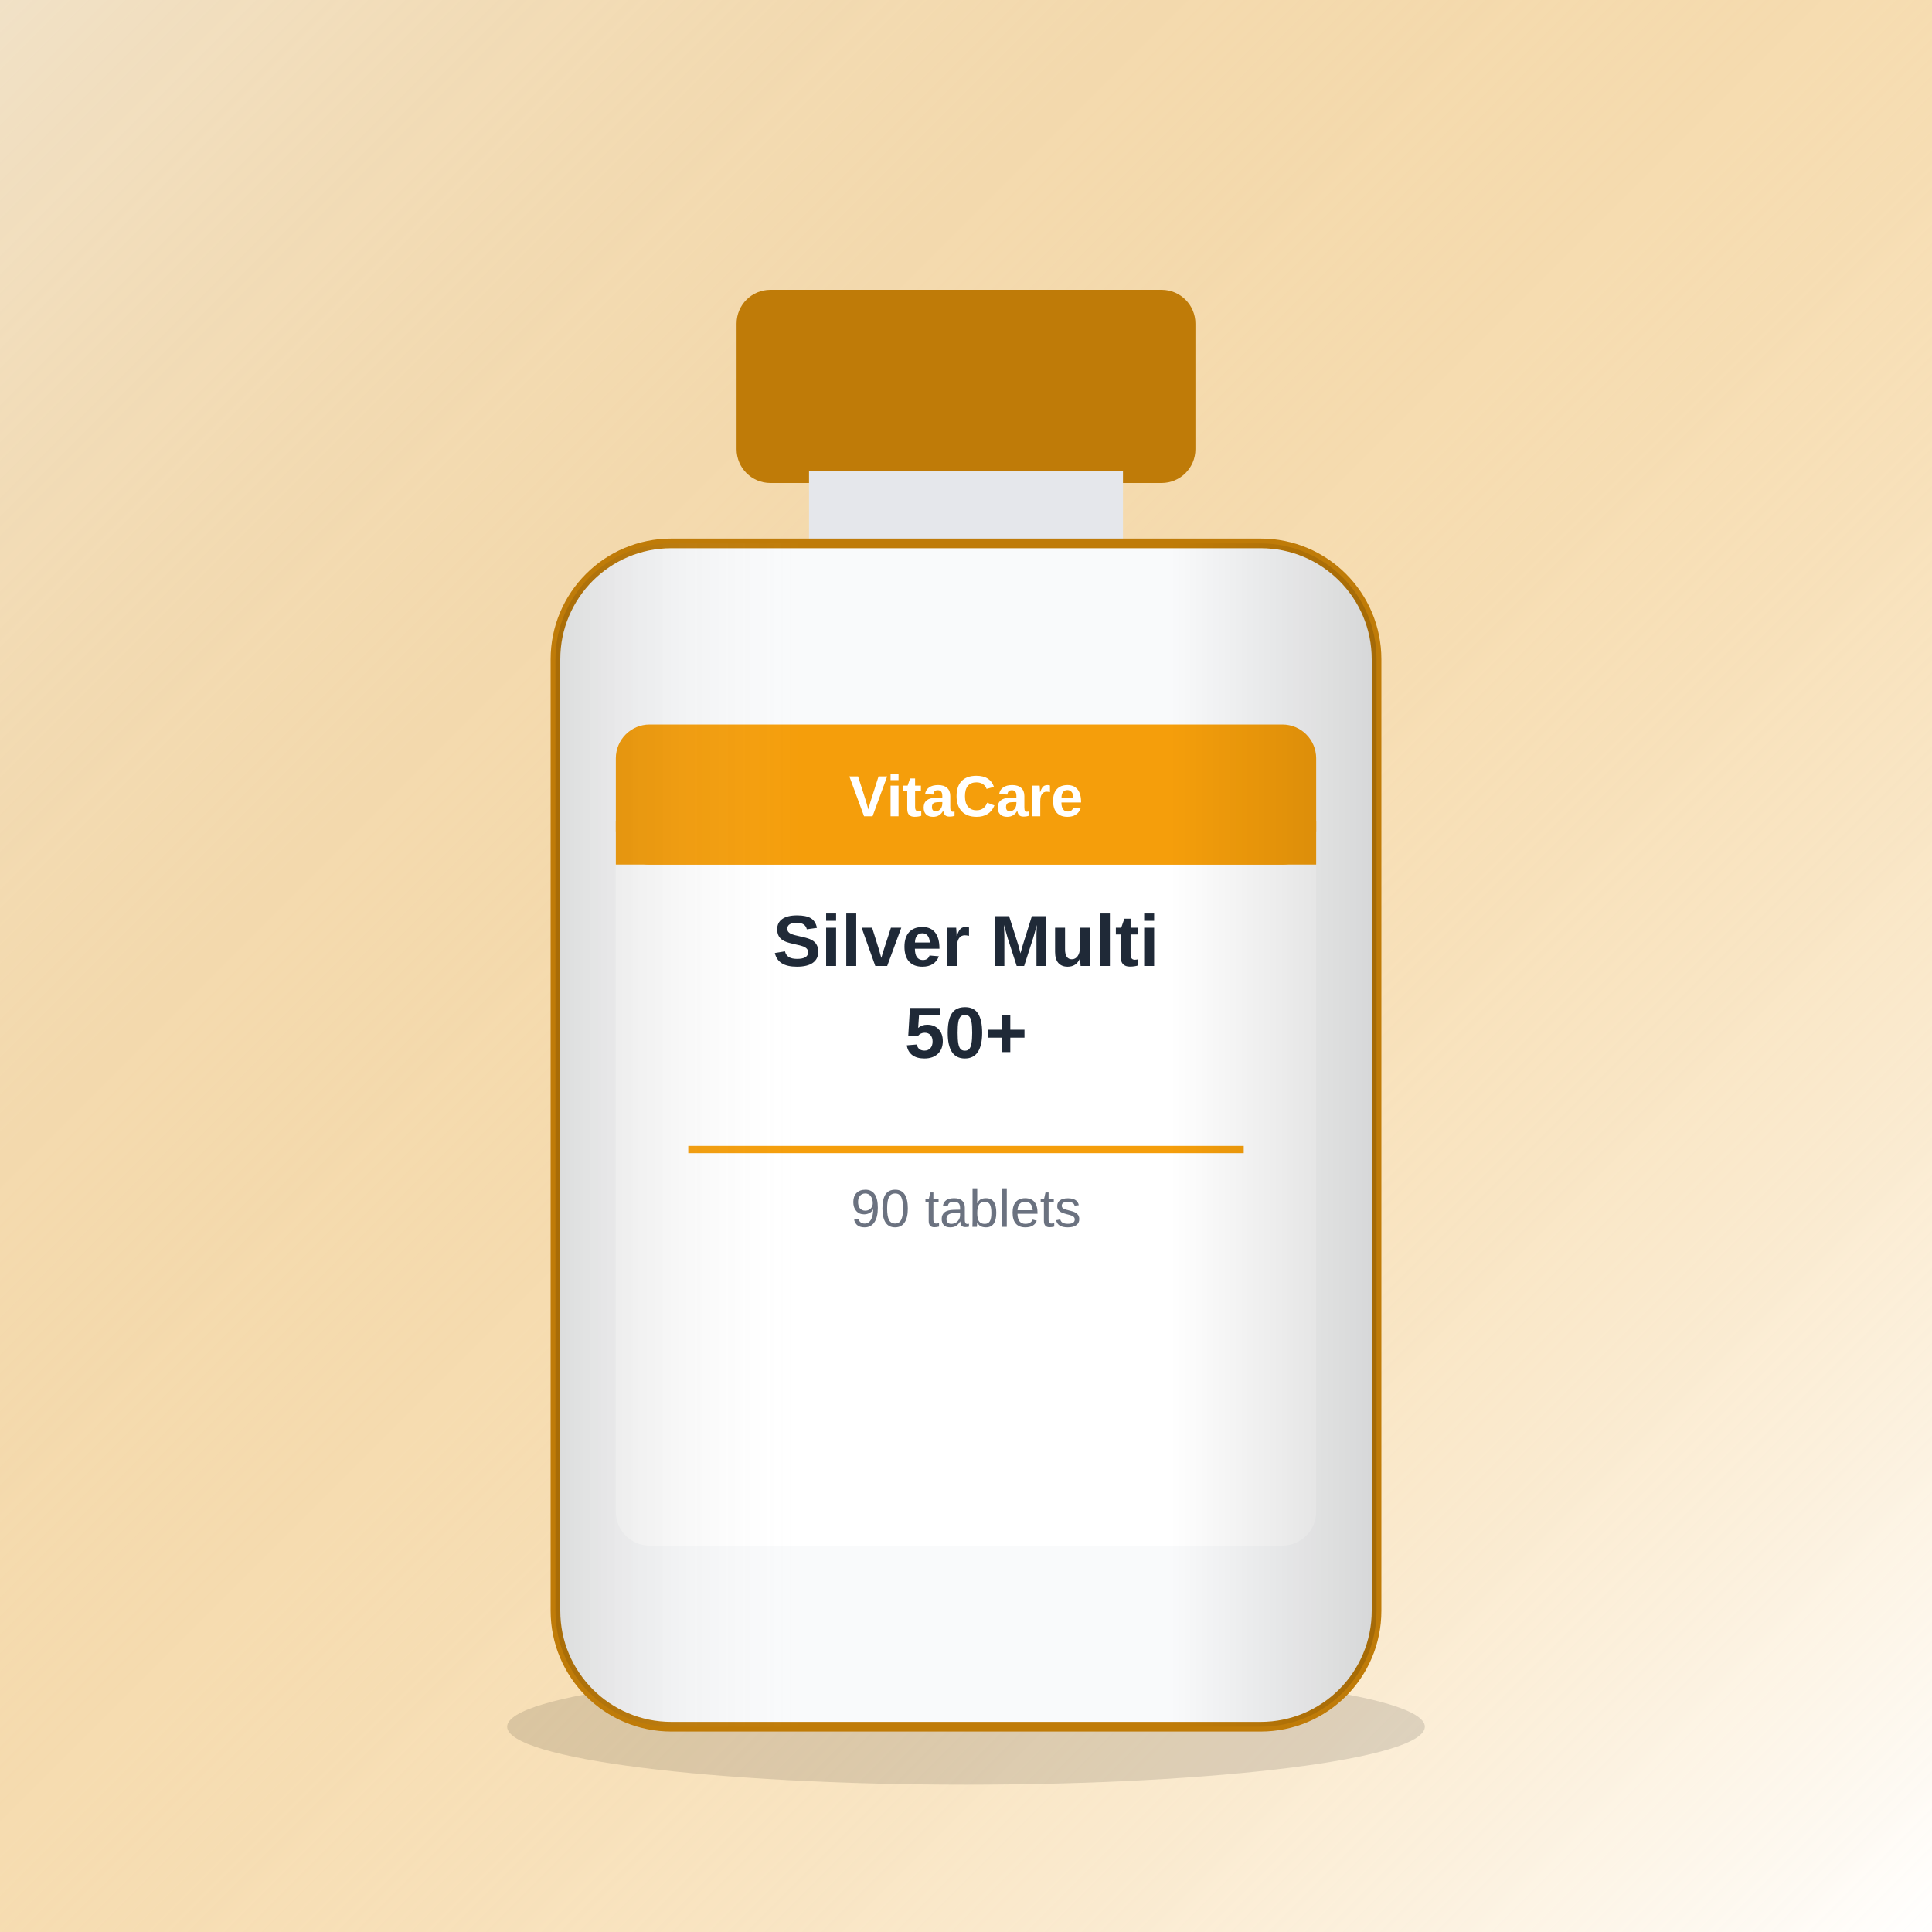
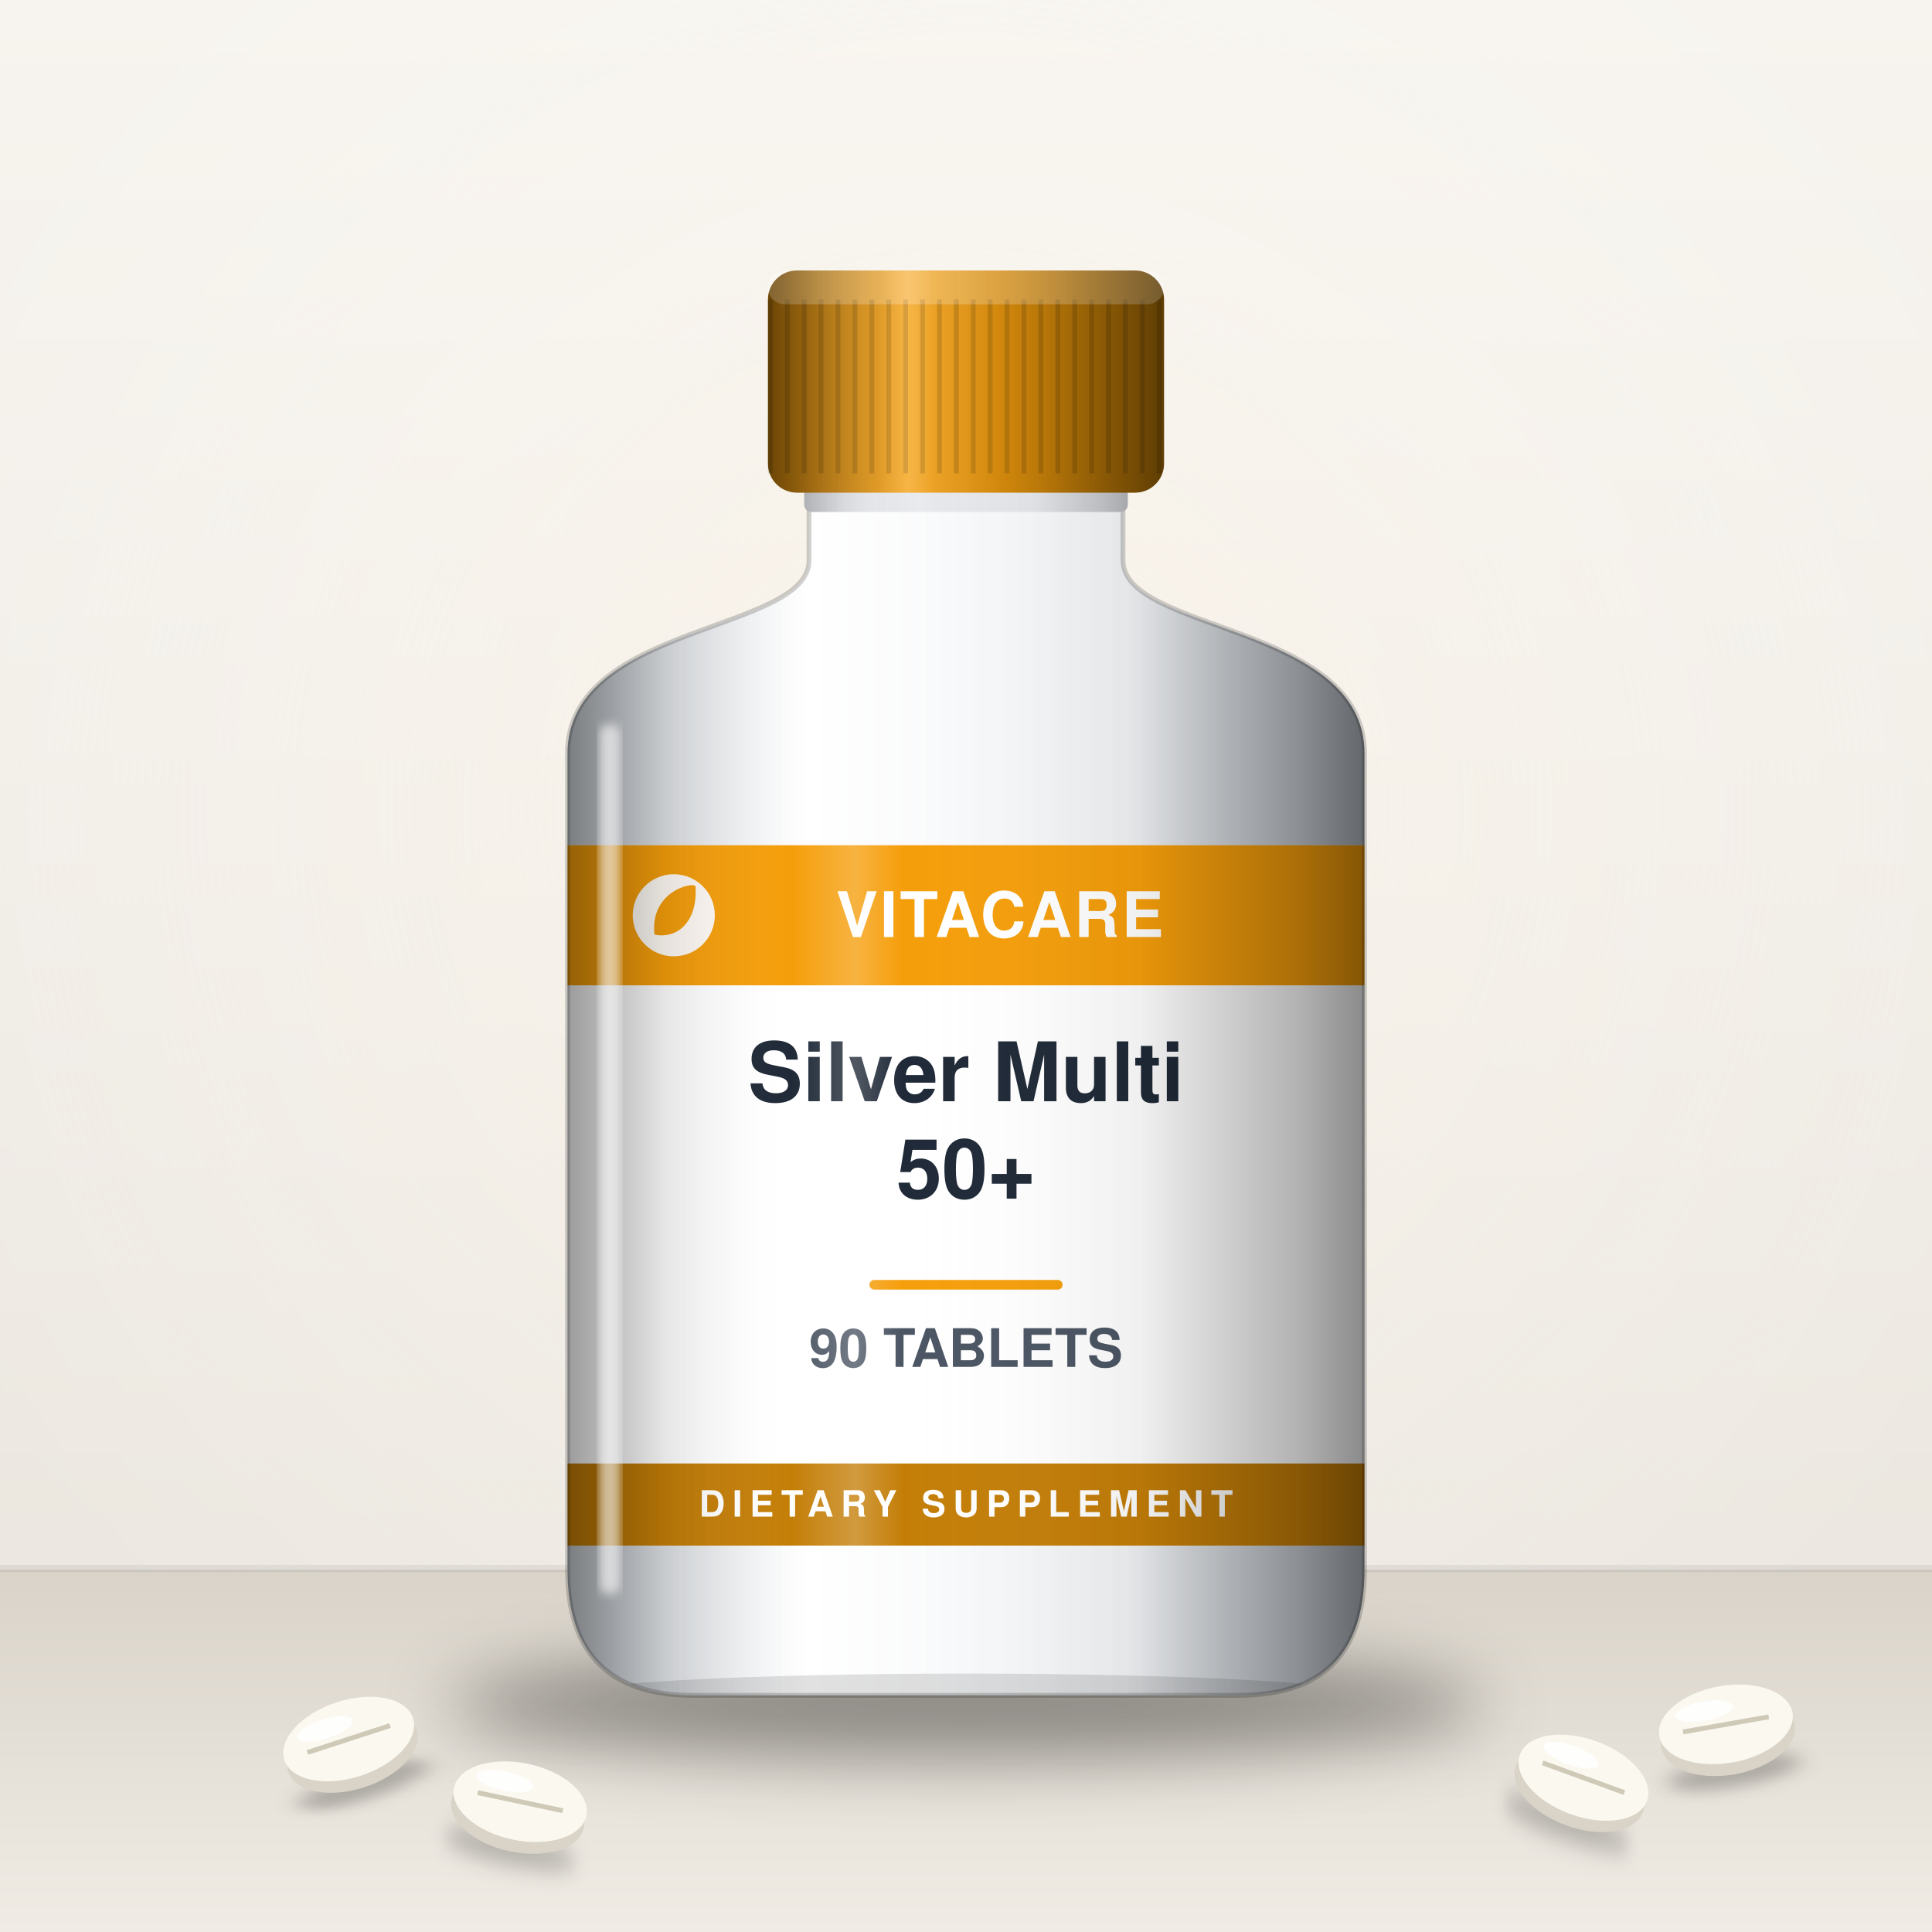
<svg xmlns="http://www.w3.org/2000/svg" viewBox="0 0 800 800" width="800" height="800" role="img" aria-label="Silver Multi 50+">
  <defs>
-     <linearGradient id="g" x1="0" y1="0" x2="1" y2="1">
-       <stop offset="0" stop-color="#f59e0b" stop-opacity=".18" />
-       <stop offset="1" stop-color="#ffffff" />
+     <linearGradient id="wall" x1="0" y1="0" x2="0" y2="1">
+       <stop offset="0" stop-color="#f7f4ef" />
+       <stop offset="1" stop-color="#e9e4dc" />
    </linearGradient>
-     <linearGradient id="s" x1="0" x2="1">
-       <stop offset="0" stop-color="#000" stop-opacity=".12" />
-       <stop offset=".3" stop-color="#fff" stop-opacity=".0" />
-       <stop offset=".75" stop-color="#000" stop-opacity=".0" />
-       <stop offset="1" stop-color="#000" stop-opacity=".14" />
+     <radialGradient id="glow" cx=".5" cy=".42" r=".6">
+       <stop offset="0" stop-color="#fef5e6" stop-opacity=".55" />
+       <stop offset="1" stop-color="#fff" stop-opacity="0" />
+     </radialGradient>
+     <linearGradient id="floor" x1="0" y1="0" x2="0" y2="1">
+       <stop offset="0" stop-color="#d9d3c9" />
+       <stop offset="1" stop-color="#f0ece5" />
    </linearGradient>
+     <linearGradient id="cyl" x1="0" y1="0" x2="1" y2="0">
+       <stop offset="0" stop-color="#000" stop-opacity=".38" />
+       <stop offset=".12" stop-color="#000" stop-opacity=".10" />
+       <stop offset=".28" stop-color="#fff" stop-opacity=".0" />
+       <stop offset=".36" stop-color="#fff" stop-opacity=".22" />
+       <stop offset=".42" stop-color="#fff" stop-opacity=".0" />
+       <stop offset=".72" stop-color="#000" stop-opacity=".06" />
+       <stop offset=".92" stop-color="#000" stop-opacity=".30" />
+       <stop offset="1" stop-color="#000" stop-opacity=".45" />
+     </linearGradient>
+     <linearGradient id="cap" x1="0" y1="0" x2="1" y2="0">
+       <stop offset="0" stop-color="#865606" />
+       <stop offset=".35" stop-color="#f6ac2f" />
+       <stop offset=".6" stop-color="#d08609" />
+       <stop offset="1" stop-color="#7a4f05" />
+     </linearGradient>
+     <linearGradient id="white" x1="0" y1="0" x2="1" y2="0">
+       <stop offset="0" stop-color="#c9ced4" />
+       <stop offset=".3" stop-color="#ffffff" />
+       <stop offset=".7" stop-color="#f1f3f5" />
+       <stop offset="1" stop-color="#b9bfc7" />
+     </linearGradient>
+     <linearGradient id="amber" x1="0" y1="0" x2="1" y2="0">
+       <stop offset="0" stop-color="#5b2a06" />
+       <stop offset=".3" stop-color="#c8741f" />
+       <stop offset=".7" stop-color="#a85a12" />
+       <stop offset="1" stop-color="#4a2105" />
+     </linearGradient>
+     <radialGradient id="soft" cx=".35" cy=".3" r=".8">
+       <stop offset="0" stop-color="#ffe9a8" />
+       <stop offset=".5" stop-color="#f0a827" />
+       <stop offset="1" stop-color="#b86a0a" />
+     </radialGradient>
+     <filter id="b14" x="-30%" y="-100%" width="160%" height="300%">
+       <feGaussianBlur stdDeviation="14" />
+     </filter>
+     <filter id="b4">
+       <feGaussianBlur stdDeviation="4" />
+     </filter>
+     <filter id="b2">
+       <feGaussianBlur stdDeviation="2" />
+     </filter>
  </defs>
-   <rect width="800" height="800" fill="url(#g)" />
-   <ellipse cx="400" cy="715" rx="190" ry="24" fill="#000" opacity=".12" />
-   <rect x="305" y="120" width="190" height="80" rx="14" fill="#bf7b08" />
-   <rect x="335" y="195" width="130" height="35" fill="#e5e7eb" />
-   <rect x="230" y="225" width="340" height="490" rx="48" fill="#f9fafb" stroke="#bf7b08" stroke-width="4" />
-   <rect x="255" y="300" width="290" height="340" rx="14" fill="#fff" />
-   <rect x="255" y="300" width="290" height="58" rx="14" fill="#F59E0B" />
-   <rect x="255" y="340" width="290" height="18" fill="#F59E0B" />
-   <text x="400.0" y="338" text-anchor="middle" font-family="Arial,Helvetica,sans-serif" font-weight="700" font-size="24" fill="#fff">VitaCare</text>
-   <text x="400.0" y="400" text-anchor="middle" font-family="Arial,Helvetica,sans-serif" font-weight="700" font-size="30" fill="#1f2937">Silver Multi</text>
-   <text x="400.0" y="438" text-anchor="middle" font-family="Arial,Helvetica,sans-serif" font-weight="700" font-size="30" fill="#1f2937">50+</text>
-   <line x1="285" y1="476" x2="515" y2="476" stroke="#F59E0B" stroke-width="3" />
-   <text x="400.0" y="508" text-anchor="middle" font-family="Arial,Helvetica,sans-serif" font-size="22" fill="#6b7280">90 tablets</text>
-   <rect x="230" y="225" width="340" height="490" rx="48" fill="url(#s)" />
+   <rect width="800" height="800" fill="url(#wall)" />
+   <rect width="800" height="800" fill="url(#glow)" />
+   <rect y="650" width="800" height="150" fill="url(#floor)" />
+   <rect y="648" width="800" height="3" fill="#000" opacity=".06" />
+   <ellipse cx="400" cy="706" rx="215" ry="22" fill="#000" opacity=".38" filter="url(#b14)" />
+   <path d="M335 190 L335 232 C335 262 235 258 235 312 L235 650 Q235 702 287 702 L513 702 Q565 702 565 650 L565 312 C565 258 465 262 465 232 L465 190 Z" fill="url(#white)" />
+   <clipPath id="bc">
+     <path d="M335 190 L335 232 C335 262 235 258 235 312 L235 650 Q235 702 287 702 L513 702 Q565 702 565 650 L565 312 C565 258 465 262 465 232 L465 190 Z" />
+   </clipPath>
+   <g clip-path="url(#bc)">
+     <g>
+       <rect x="235" y="350" width="330" height="290" fill="#fff" />
+       <rect x="235" y="350" width="330" height="58" fill="#F59E0B" />
+       <circle cx="279" cy="379" r="17" fill="#fff" opacity=".95" />
+       <path d="M271 387 C269 369 287 365 288 367 C289 381 281 389 271 387Z" fill="#F59E0B" />
+       <text x="414.0" y="388" text-anchor="middle" font-family="'Helvetica Neue',Helvetica,Arial,sans-serif" font-weight="800" font-size="26" letter-spacing="1" fill="#fff">VITACARE</text>
+       <text x="400.0" y="456" text-anchor="middle" font-family="'Helvetica Neue',Helvetica,Arial,sans-serif" font-weight="800" font-size="34" fill="#1f2937">Silver Multi</text>
+       <text x="400.0" y="496" text-anchor="middle" font-family="'Helvetica Neue',Helvetica,Arial,sans-serif" font-weight="800" font-size="34" fill="#1f2937">50+</text>
+       <rect x="360.0" y="530" width="80" height="4" rx="2" fill="#F59E0B" />
+       <text x="400.0" y="566" text-anchor="middle" font-family="'Helvetica Neue',Helvetica,Arial,sans-serif" font-weight="600" font-size="22" fill="#4b5563">90 TABLETS</text>
+       <rect x="235" y="606" width="330" height="34" fill="#c47e08" />
+       <text x="400.0" y="628" text-anchor="middle" font-family="'Helvetica Neue',Helvetica,Arial,sans-serif" font-weight="700" font-size="15" letter-spacing="3" fill="#fff">DIETARY SUPPLEMENT</text>
+     </g>
+     <rect x="235" y="190" width="330" height="520" fill="url(#cyl)" />
+     <rect x="248" y="300" width="9" height="360" rx="4" fill="#fff" opacity=".6" filter="url(#b2)" />
+     <ellipse cx="400" cy="702" rx="165" ry="9" fill="#000" opacity=".12" />
+   </g>
+   <path d="M335 190 L335 232 C335 262 235 258 235 312 L235 650 Q235 702 287 702 L513 702 Q565 702 565 650 L565 312 C565 258 465 262 465 232 L465 190 Z" fill="none" stroke="#000" stroke-opacity=".18" stroke-width="2" />
+   <rect x="333" y="196" width="134" height="16" rx="3" fill="#e5e7eb" />
+   <rect x="333" y="196" width="134" height="16" rx="3" fill="url(#cyl)" opacity=".6" />
+   <rect x="318" y="112" width="164" height="92" rx="12" fill="url(#cap)" />
+   <rect x="318" y="124" width="2" height="72" fill="#000" opacity=".14" />
+   <rect x="325" y="124" width="2" height="72" fill="#000" opacity=".14" />
+   <rect x="332" y="124" width="2" height="72" fill="#000" opacity=".14" />
+   <rect x="339" y="124" width="2" height="72" fill="#000" opacity=".14" />
+   <rect x="346" y="124" width="2" height="72" fill="#000" opacity=".14" />
+   <rect x="353" y="124" width="2" height="72" fill="#000" opacity=".14" />
+   <rect x="360" y="124" width="2" height="72" fill="#000" opacity=".14" />
+   <rect x="367" y="124" width="2" height="72" fill="#000" opacity=".14" />
+   <rect x="374" y="124" width="2" height="72" fill="#000" opacity=".14" />
+   <rect x="381" y="124" width="2" height="72" fill="#000" opacity=".14" />
+   <rect x="388" y="124" width="2" height="72" fill="#000" opacity=".14" />
+   <rect x="395" y="124" width="2" height="72" fill="#000" opacity=".14" />
+   <rect x="402" y="124" width="2" height="72" fill="#000" opacity=".14" />
+   <rect x="409" y="124" width="2" height="72" fill="#000" opacity=".14" />
+   <rect x="416" y="124" width="2" height="72" fill="#000" opacity=".14" />
+   <rect x="423" y="124" width="2" height="72" fill="#000" opacity=".14" />
+   <rect x="430" y="124" width="2" height="72" fill="#000" opacity=".14" />
+   <rect x="437" y="124" width="2" height="72" fill="#000" opacity=".14" />
+   <rect x="444" y="124" width="2" height="72" fill="#000" opacity=".14" />
+   <rect x="451" y="124" width="2" height="72" fill="#000" opacity=".14" />
+   <rect x="458" y="124" width="2" height="72" fill="#000" opacity=".14" />
+   <rect x="465" y="124" width="2" height="72" fill="#000" opacity=".14" />
+   <rect x="472" y="124" width="2" height="72" fill="#000" opacity=".14" />
+   <rect x="479" y="124" width="2" height="72" fill="#000" opacity=".14" />
+   <rect x="318" y="112" width="164" height="14" rx="7" fill="#fff" opacity=".22" />
+   <rect x="318" y="112" width="164" height="92" rx="12" fill="url(#cyl)" opacity=".5" />
+   <g transform="translate(145 722) rotate(-18)">
+     <ellipse cx="0" cy="18" rx="28" ry="6" fill="#000" opacity=".25" filter="url(#b4)" />
+     <ellipse cx="0" cy="3" rx="28" ry="16" fill="#d9d4c7" />
+     <ellipse cx="0" cy="-2" rx="28" ry="16" fill="#fbf8f0" />
+     <line x1="-18" y1="-2" x2="18" y2="-2" stroke="#cfc9b8" stroke-width="2" />
+     <ellipse cx="-8" cy="-9" rx="12" ry="4" fill="#fff" opacity=".8" />
+   </g>
+   <g transform="translate(215 748) rotate(12)">
+     <ellipse cx="0" cy="18" rx="28" ry="6" fill="#000" opacity=".25" filter="url(#b4)" />
+     <ellipse cx="0" cy="3" rx="28" ry="16" fill="#d9d4c7" />
+     <ellipse cx="0" cy="-2" rx="28" ry="16" fill="#fbf8f0" />
+     <line x1="-18" y1="-2" x2="18" y2="-2" stroke="#cfc9b8" stroke-width="2" />
+     <ellipse cx="-8" cy="-9" rx="12" ry="4" fill="#fff" opacity=".8" />
+   </g>
+   <g transform="translate(655 738) rotate(20)">
+     <ellipse cx="0" cy="18" rx="28" ry="6" fill="#000" opacity=".25" filter="url(#b4)" />
+     <ellipse cx="0" cy="3" rx="28" ry="16" fill="#d9d4c7" />
+     <ellipse cx="0" cy="-2" rx="28" ry="16" fill="#fbf8f0" />
+     <line x1="-18" y1="-2" x2="18" y2="-2" stroke="#cfc9b8" stroke-width="2" />
+     <ellipse cx="-8" cy="-9" rx="12" ry="4" fill="#fff" opacity=".8" />
+   </g>
+   <g transform="translate(715 716) rotate(-10)">
+     <ellipse cx="0" cy="18" rx="28" ry="6" fill="#000" opacity=".25" filter="url(#b4)" />
+     <ellipse cx="0" cy="3" rx="28" ry="16" fill="#d9d4c7" />
+     <ellipse cx="0" cy="-2" rx="28" ry="16" fill="#fbf8f0" />
+     <line x1="-18" y1="-2" x2="18" y2="-2" stroke="#cfc9b8" stroke-width="2" />
+     <ellipse cx="-8" cy="-9" rx="12" ry="4" fill="#fff" opacity=".8" />
+   </g>
</svg>
